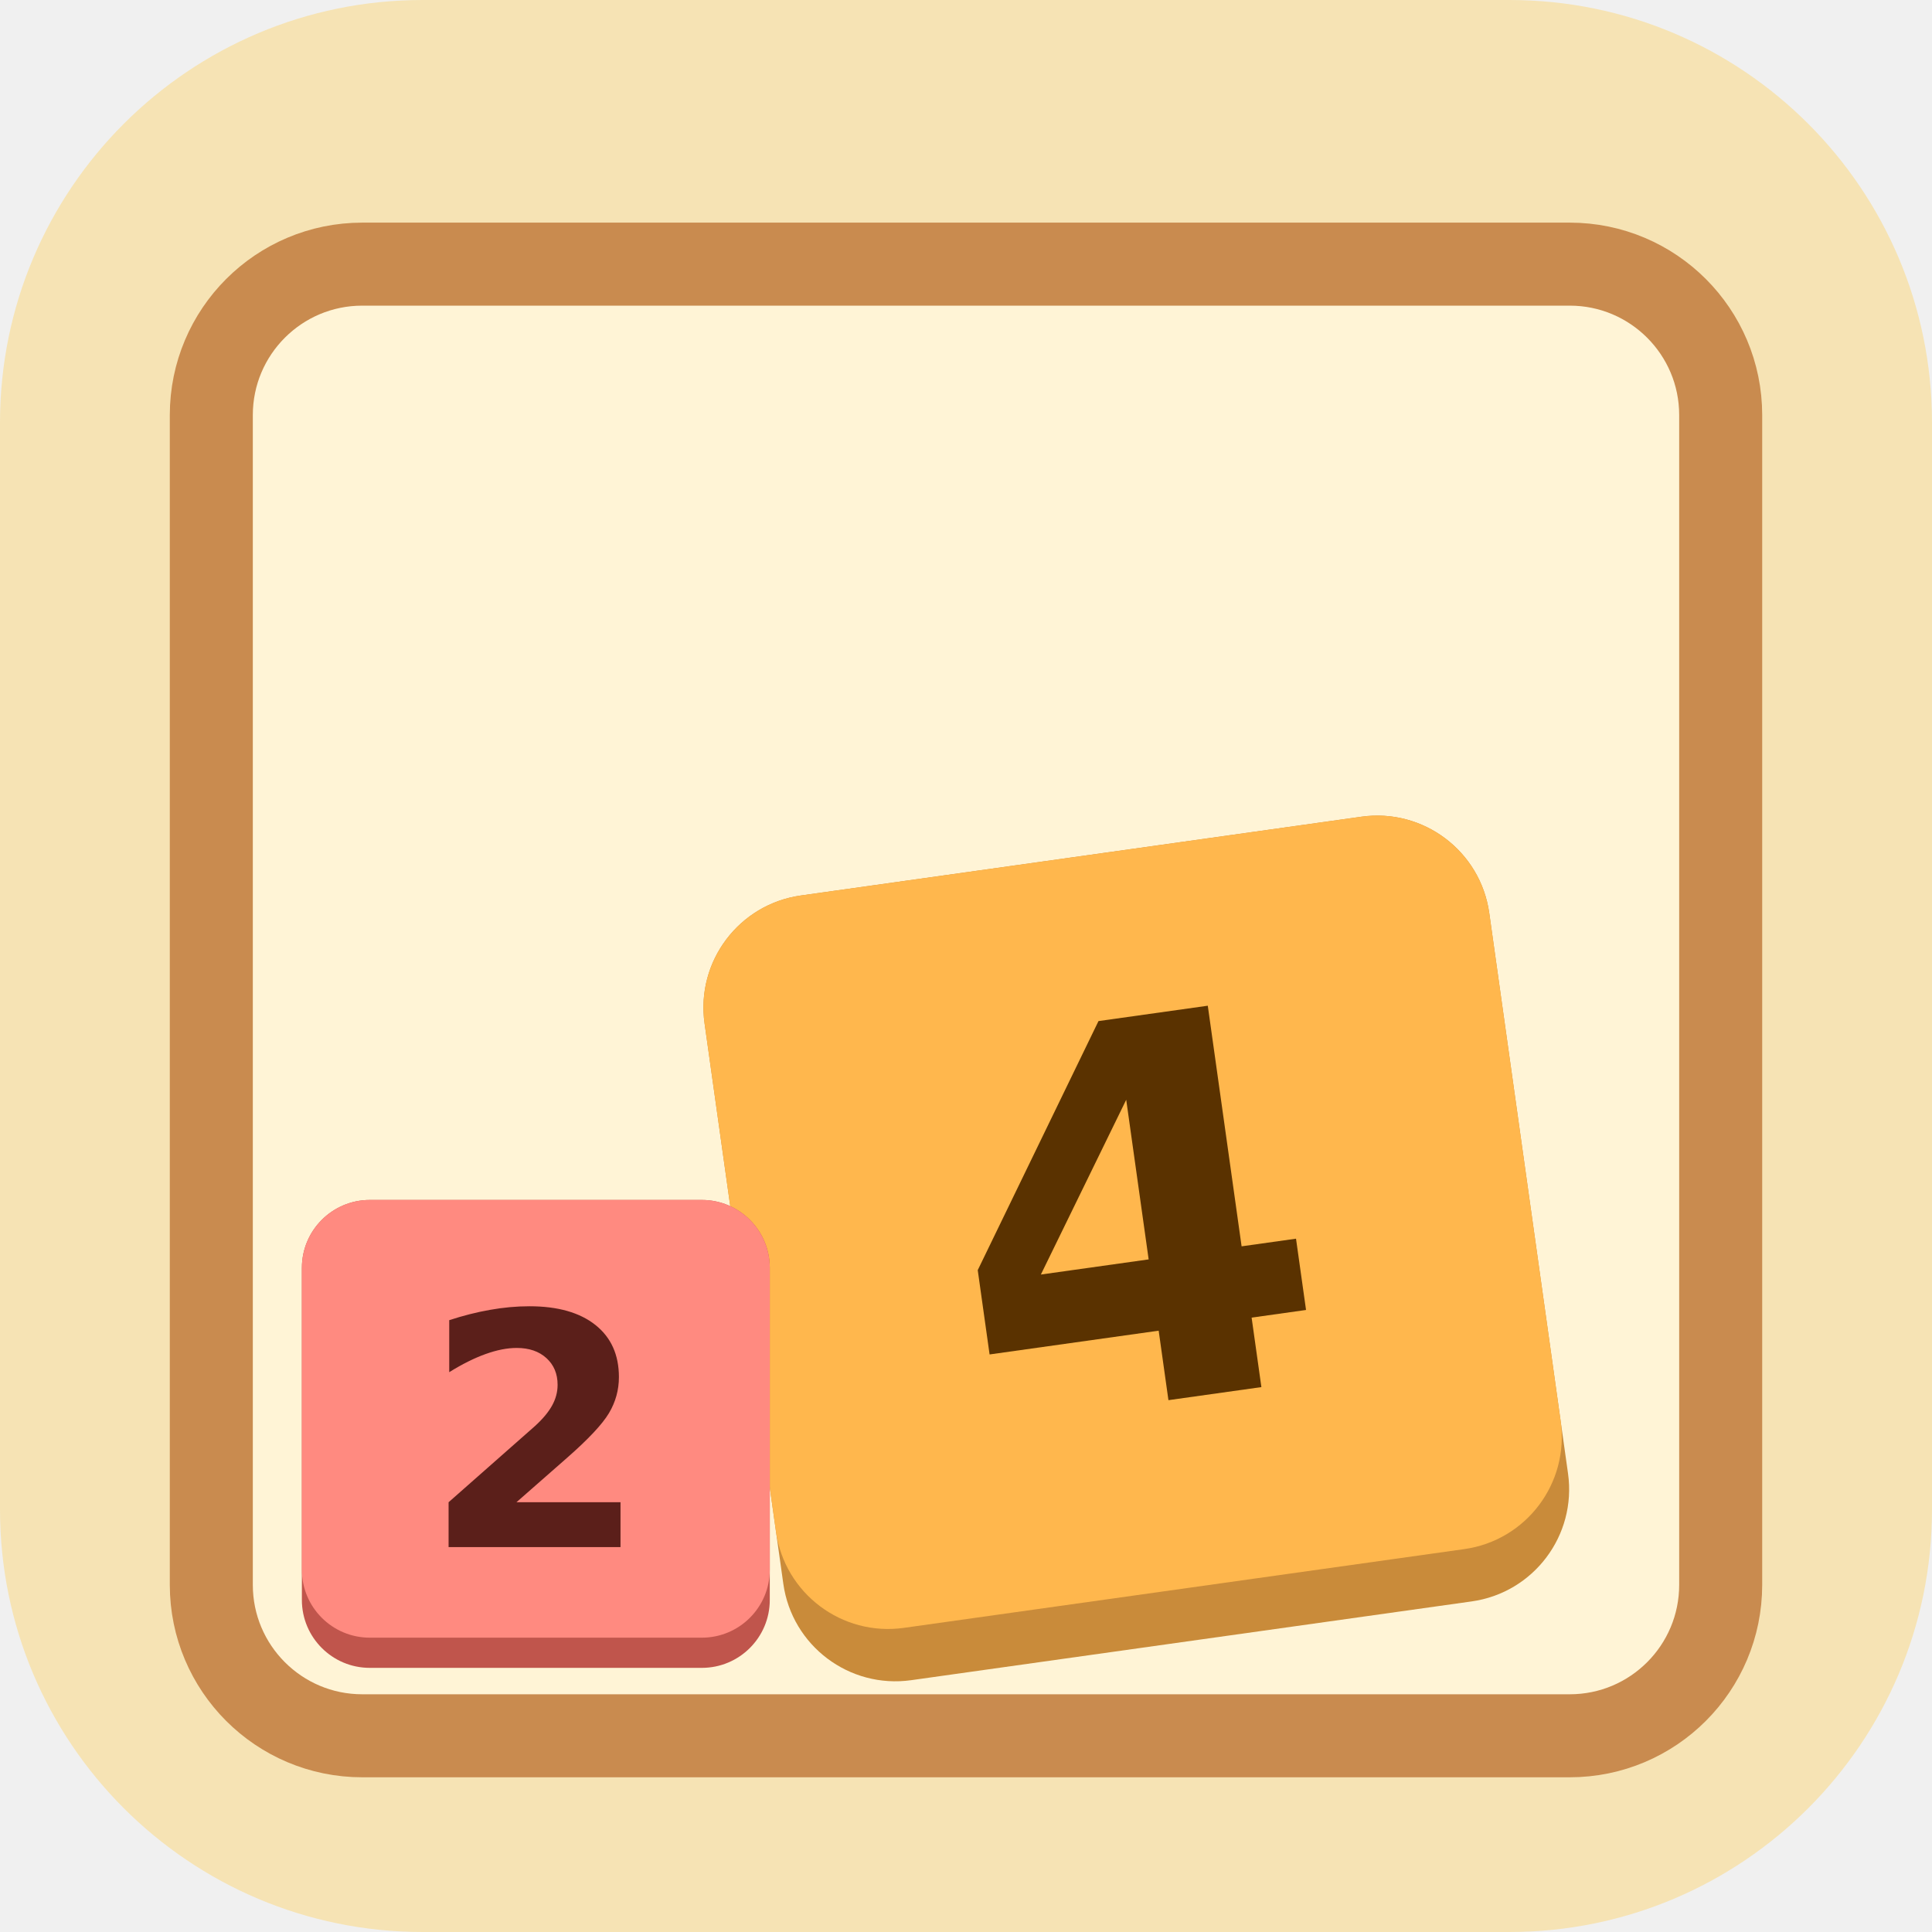
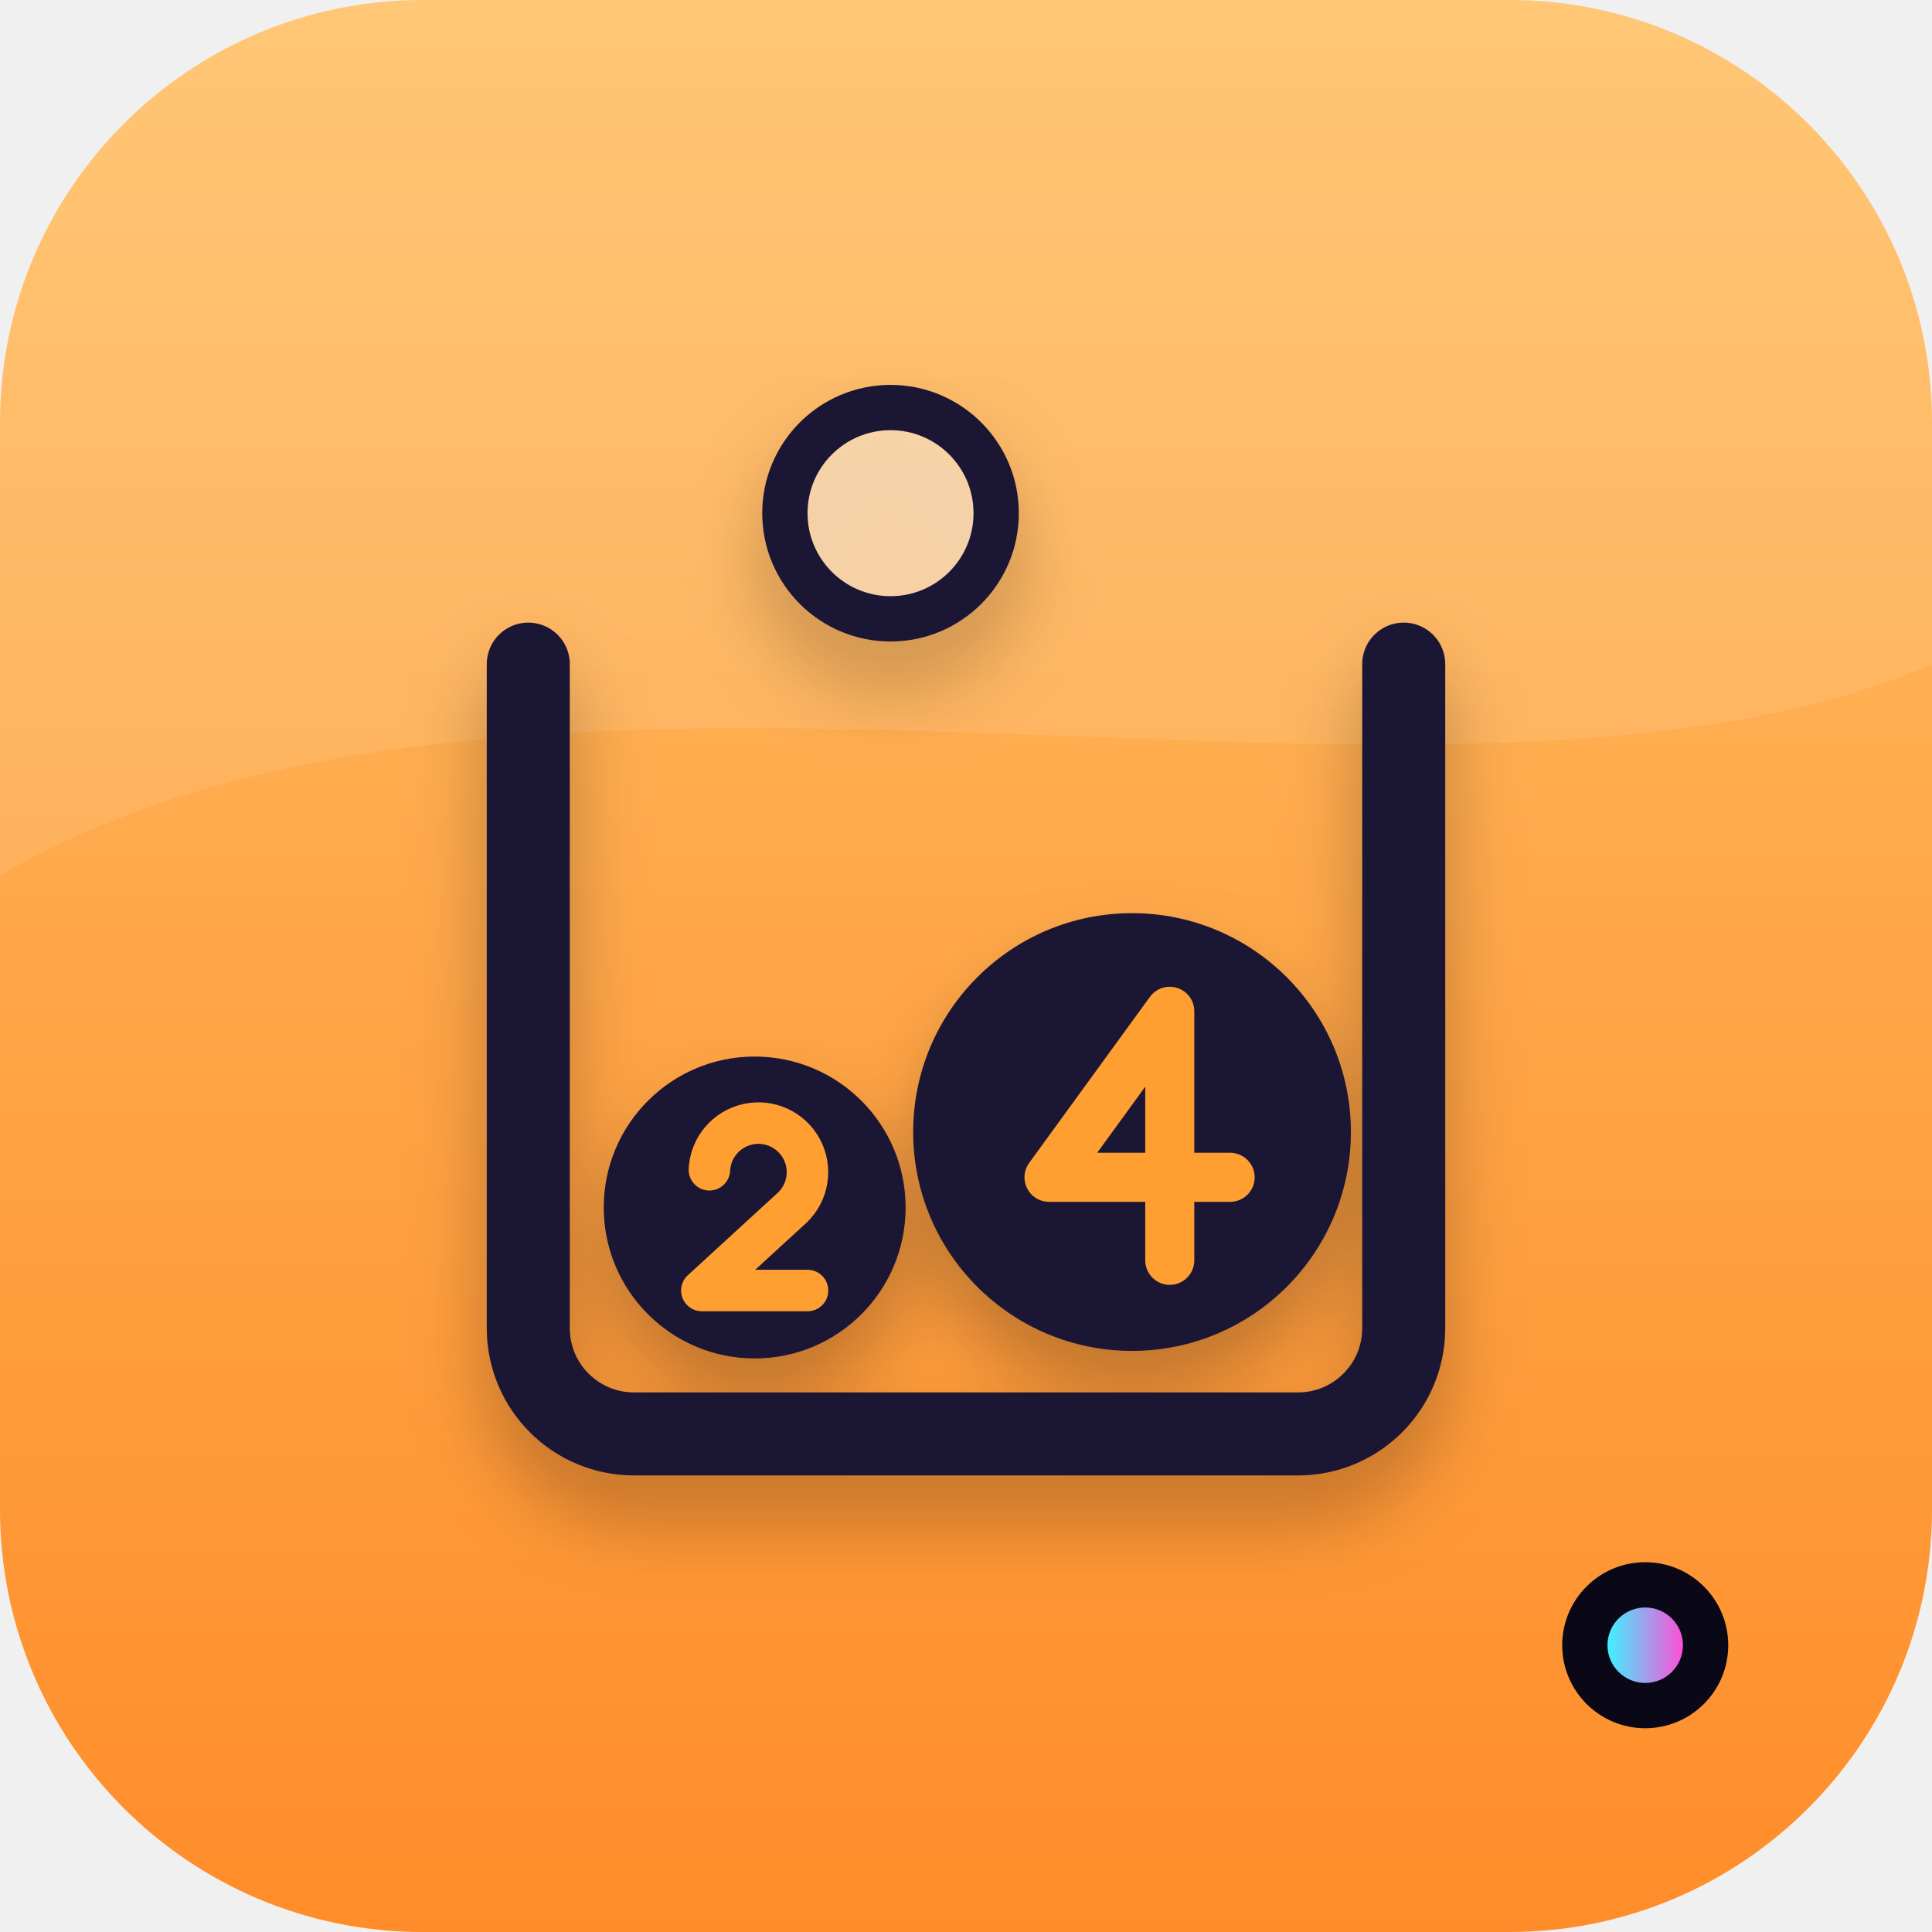
<svg xmlns="http://www.w3.org/2000/svg" viewBox="0 0 512 512">
-   <rect width="512" height="512" rx="112" fill="#f6e3b4" />
-   <rect x="56" y="70" width="400" height="390" rx="40" fill="#fff4d6" stroke="#c98b4f" stroke-width="22" />
-   <g transform="rotate(-8 300 330)">
-     <rect x="196" y="226" width="210" height="210" rx="30" fill="#c98b3a" />
-     <rect x="196" y="226" width="210" height="196" rx="30" fill="#ffb74d" />
-     <text x="301" y="372" font-family="DejaVu Sans, Arial, sans-serif" font-weight="bold" font-size="140" text-anchor="middle" fill="#5a3200">4</text>
+   <defs>
+     <clipPath id="c">
+       <rect width="512" height="512" rx="112" />
+     </clipPath>
+     <linearGradient id="bg" x1="0" y1="0" x2="0" y2="1">
+       <stop offset="0" stop-color="#ffc167" />
+       <stop offset="1" stop-color="#ff8c29" />
+     </linearGradient>
+     <linearGradient id="coin" x1="0" x2="1">
+       <stop offset="0" stop-color="#3ef2ff" />
+       <stop offset="1" stop-color="#ff4fd8" />
+     </linearGradient>
+     <filter id="sh" x="-20%" y="-20%" width="140%" height="150%">
+       <feDropShadow dx="0" dy="12" stdDeviation="10" flood-color="#000" flood-opacity=".25" />
+     </filter>
+   </defs>
+   <g clip-path="url(#c)">
+     <rect width="512" height="512" fill="url(#bg)" />
+     <path d="M0 0H512V176C384 232 140 150 0 232Z" fill="#fff" fill-opacity=".10" />
  </g>
-   <rect x="80" y="318" width="124" height="124" rx="18" fill="#c0554c" />
-   <rect x="80" y="318" width="124" height="116" rx="18" fill="#ff8a80" />
-   <text x="142" y="410" font-family="DejaVu Sans, Arial, sans-serif" font-weight="bold" font-size="86" text-anchor="middle" fill="#5b1f1a">2</text>
+   <g filter="url(#sh)" stroke-linecap="round" stroke-linejoin="round">
+     <path d="M140 176V352a28 28 0 0 0 28 28H344a28 28 0 0 0 28-28V176" fill="none" stroke="#1b1535" stroke-width="22" />
+     <circle cx="300" cy="300" r="58" fill="#1b1535" />
+     <circle cx="200" cy="320" r="40" fill="#1b1535" />
+     <circle cx="236" cy="136" r="28" fill="#fff" fill-opacity="0.40" stroke="#1b1535" stroke-width="12" />
+     <path d="M310 268L278 312H326M310 268V334" fill="none" stroke="#ff9f33" stroke-width="13" />
+     <path d="M188 310a13 13 0 1 1 22 10L186 342H214" fill="none" stroke="#ff9f33" stroke-width="11" />
+   </g>
+   <circle cx="436" cy="436" r="22" fill="#0a0716" />
+   <circle cx="436" cy="436" r="10" fill="url(#coin)" />
</svg>
